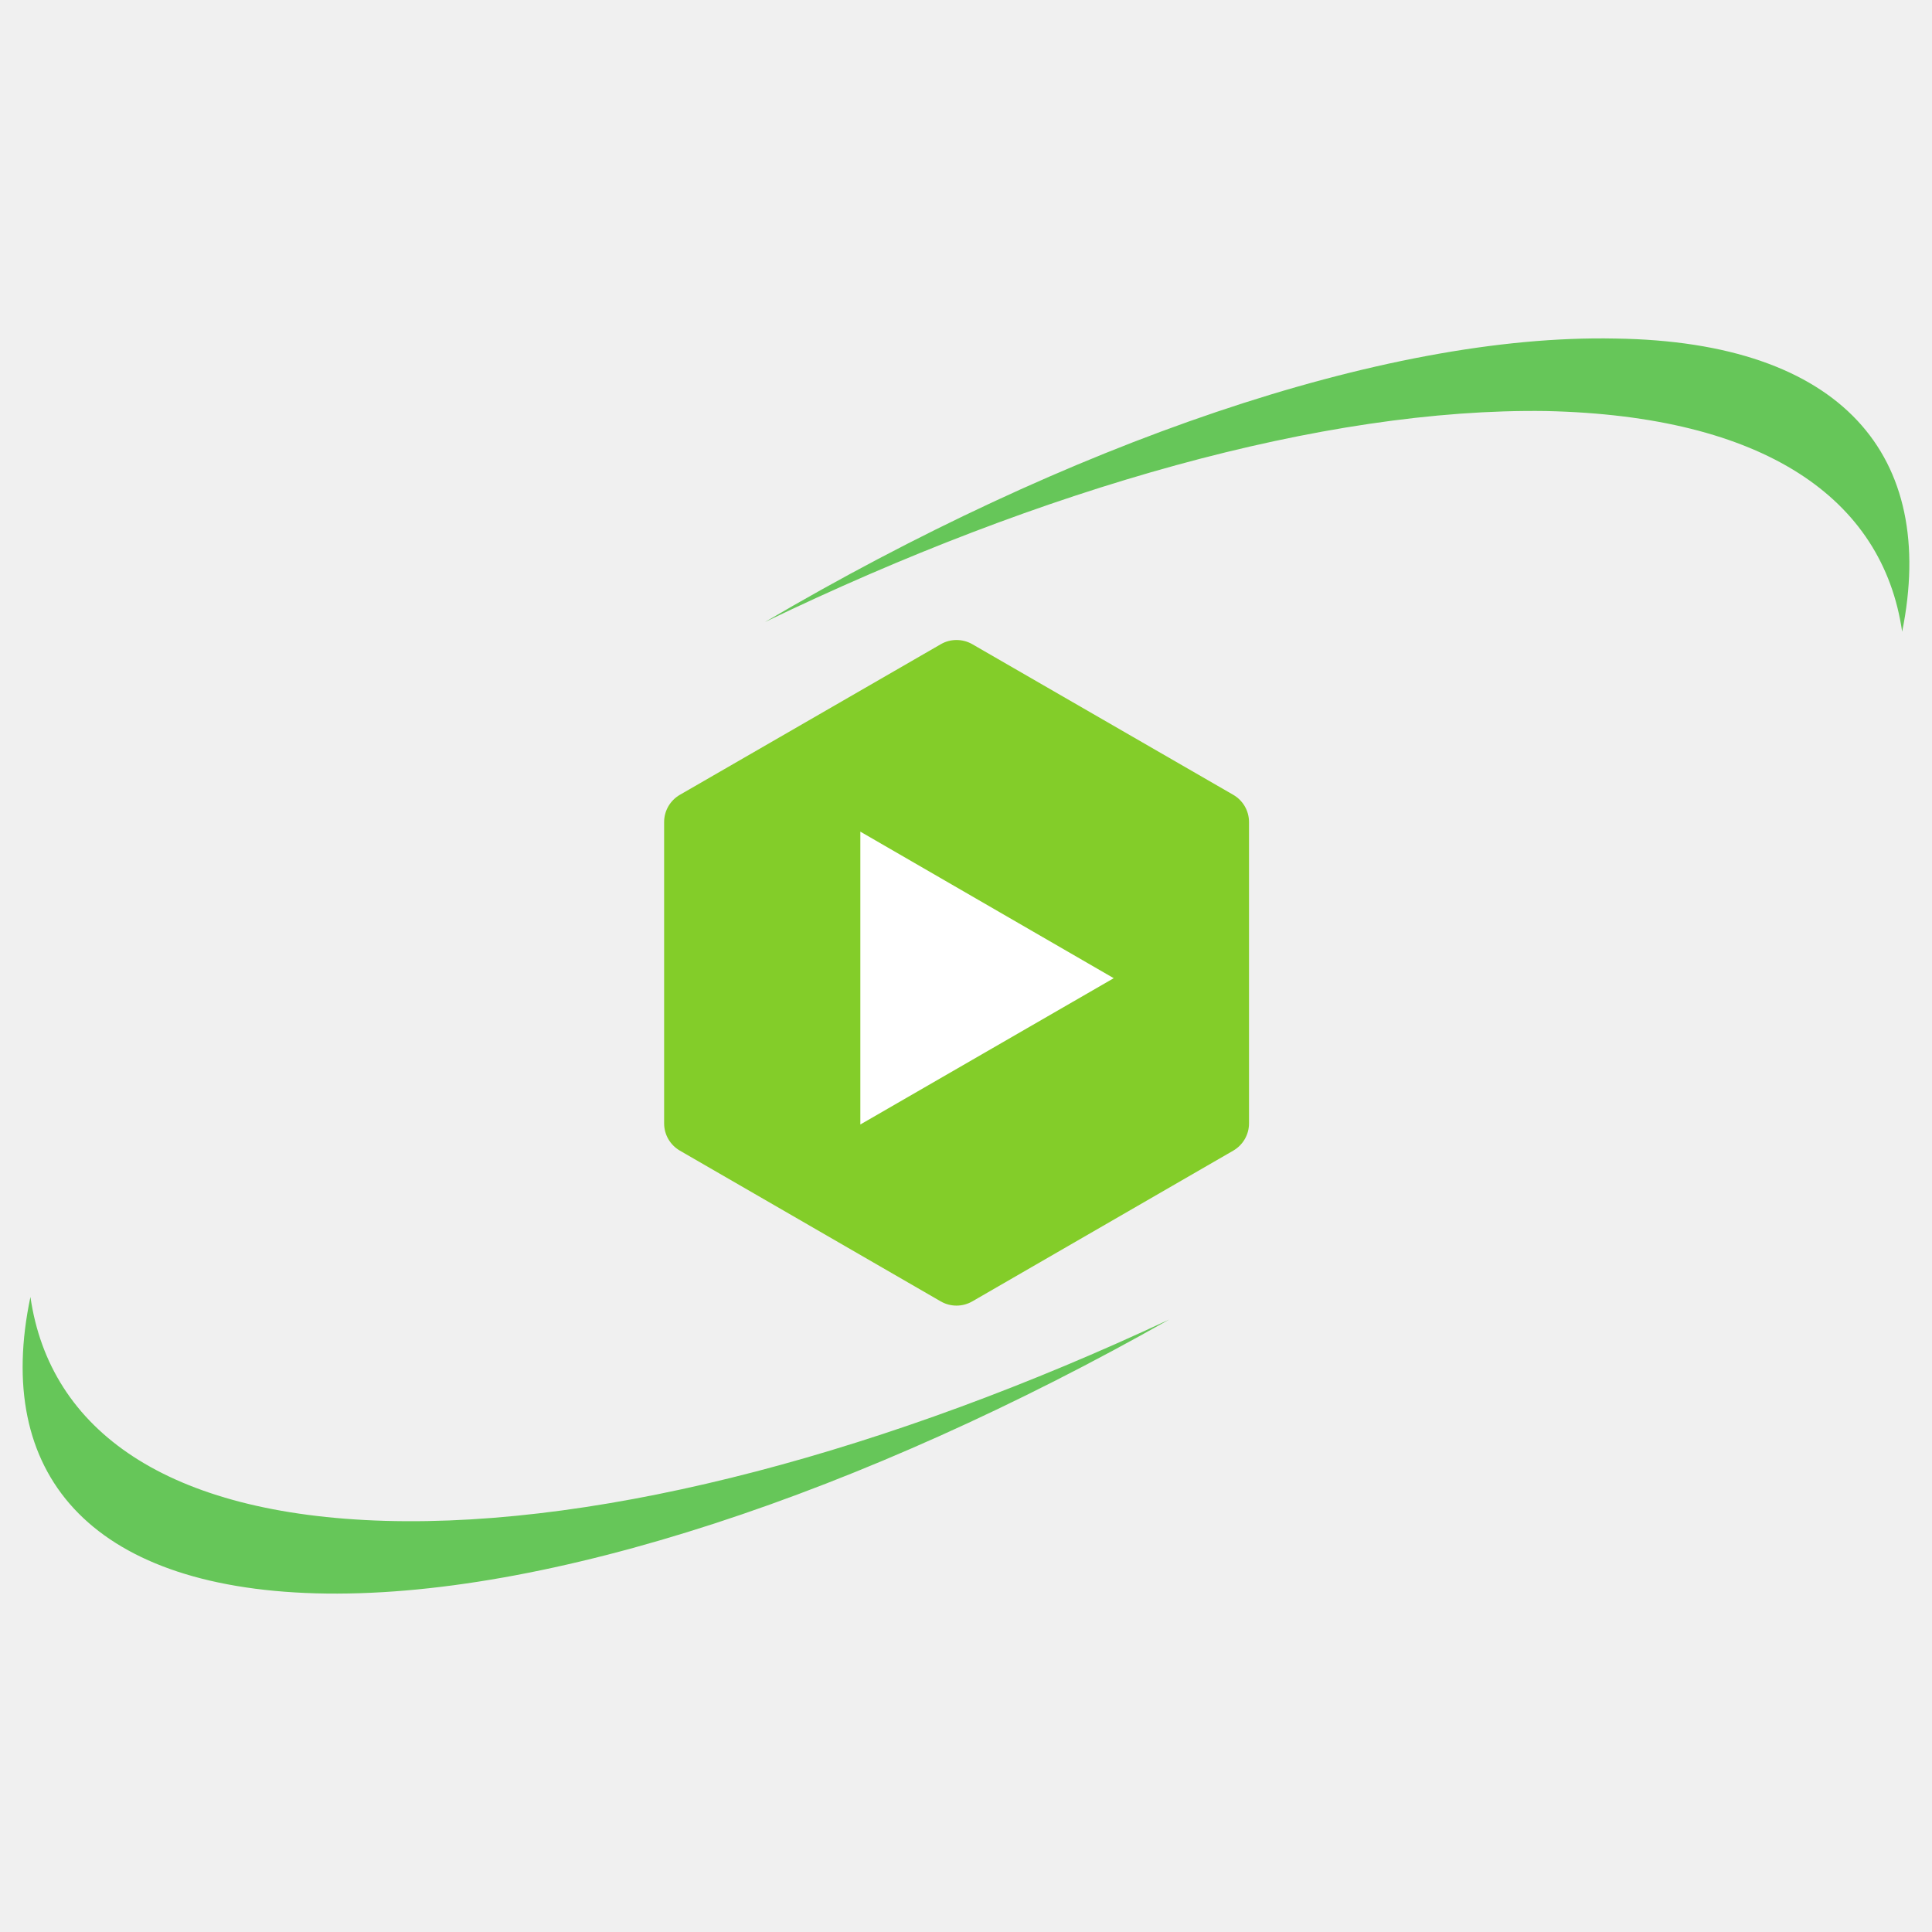
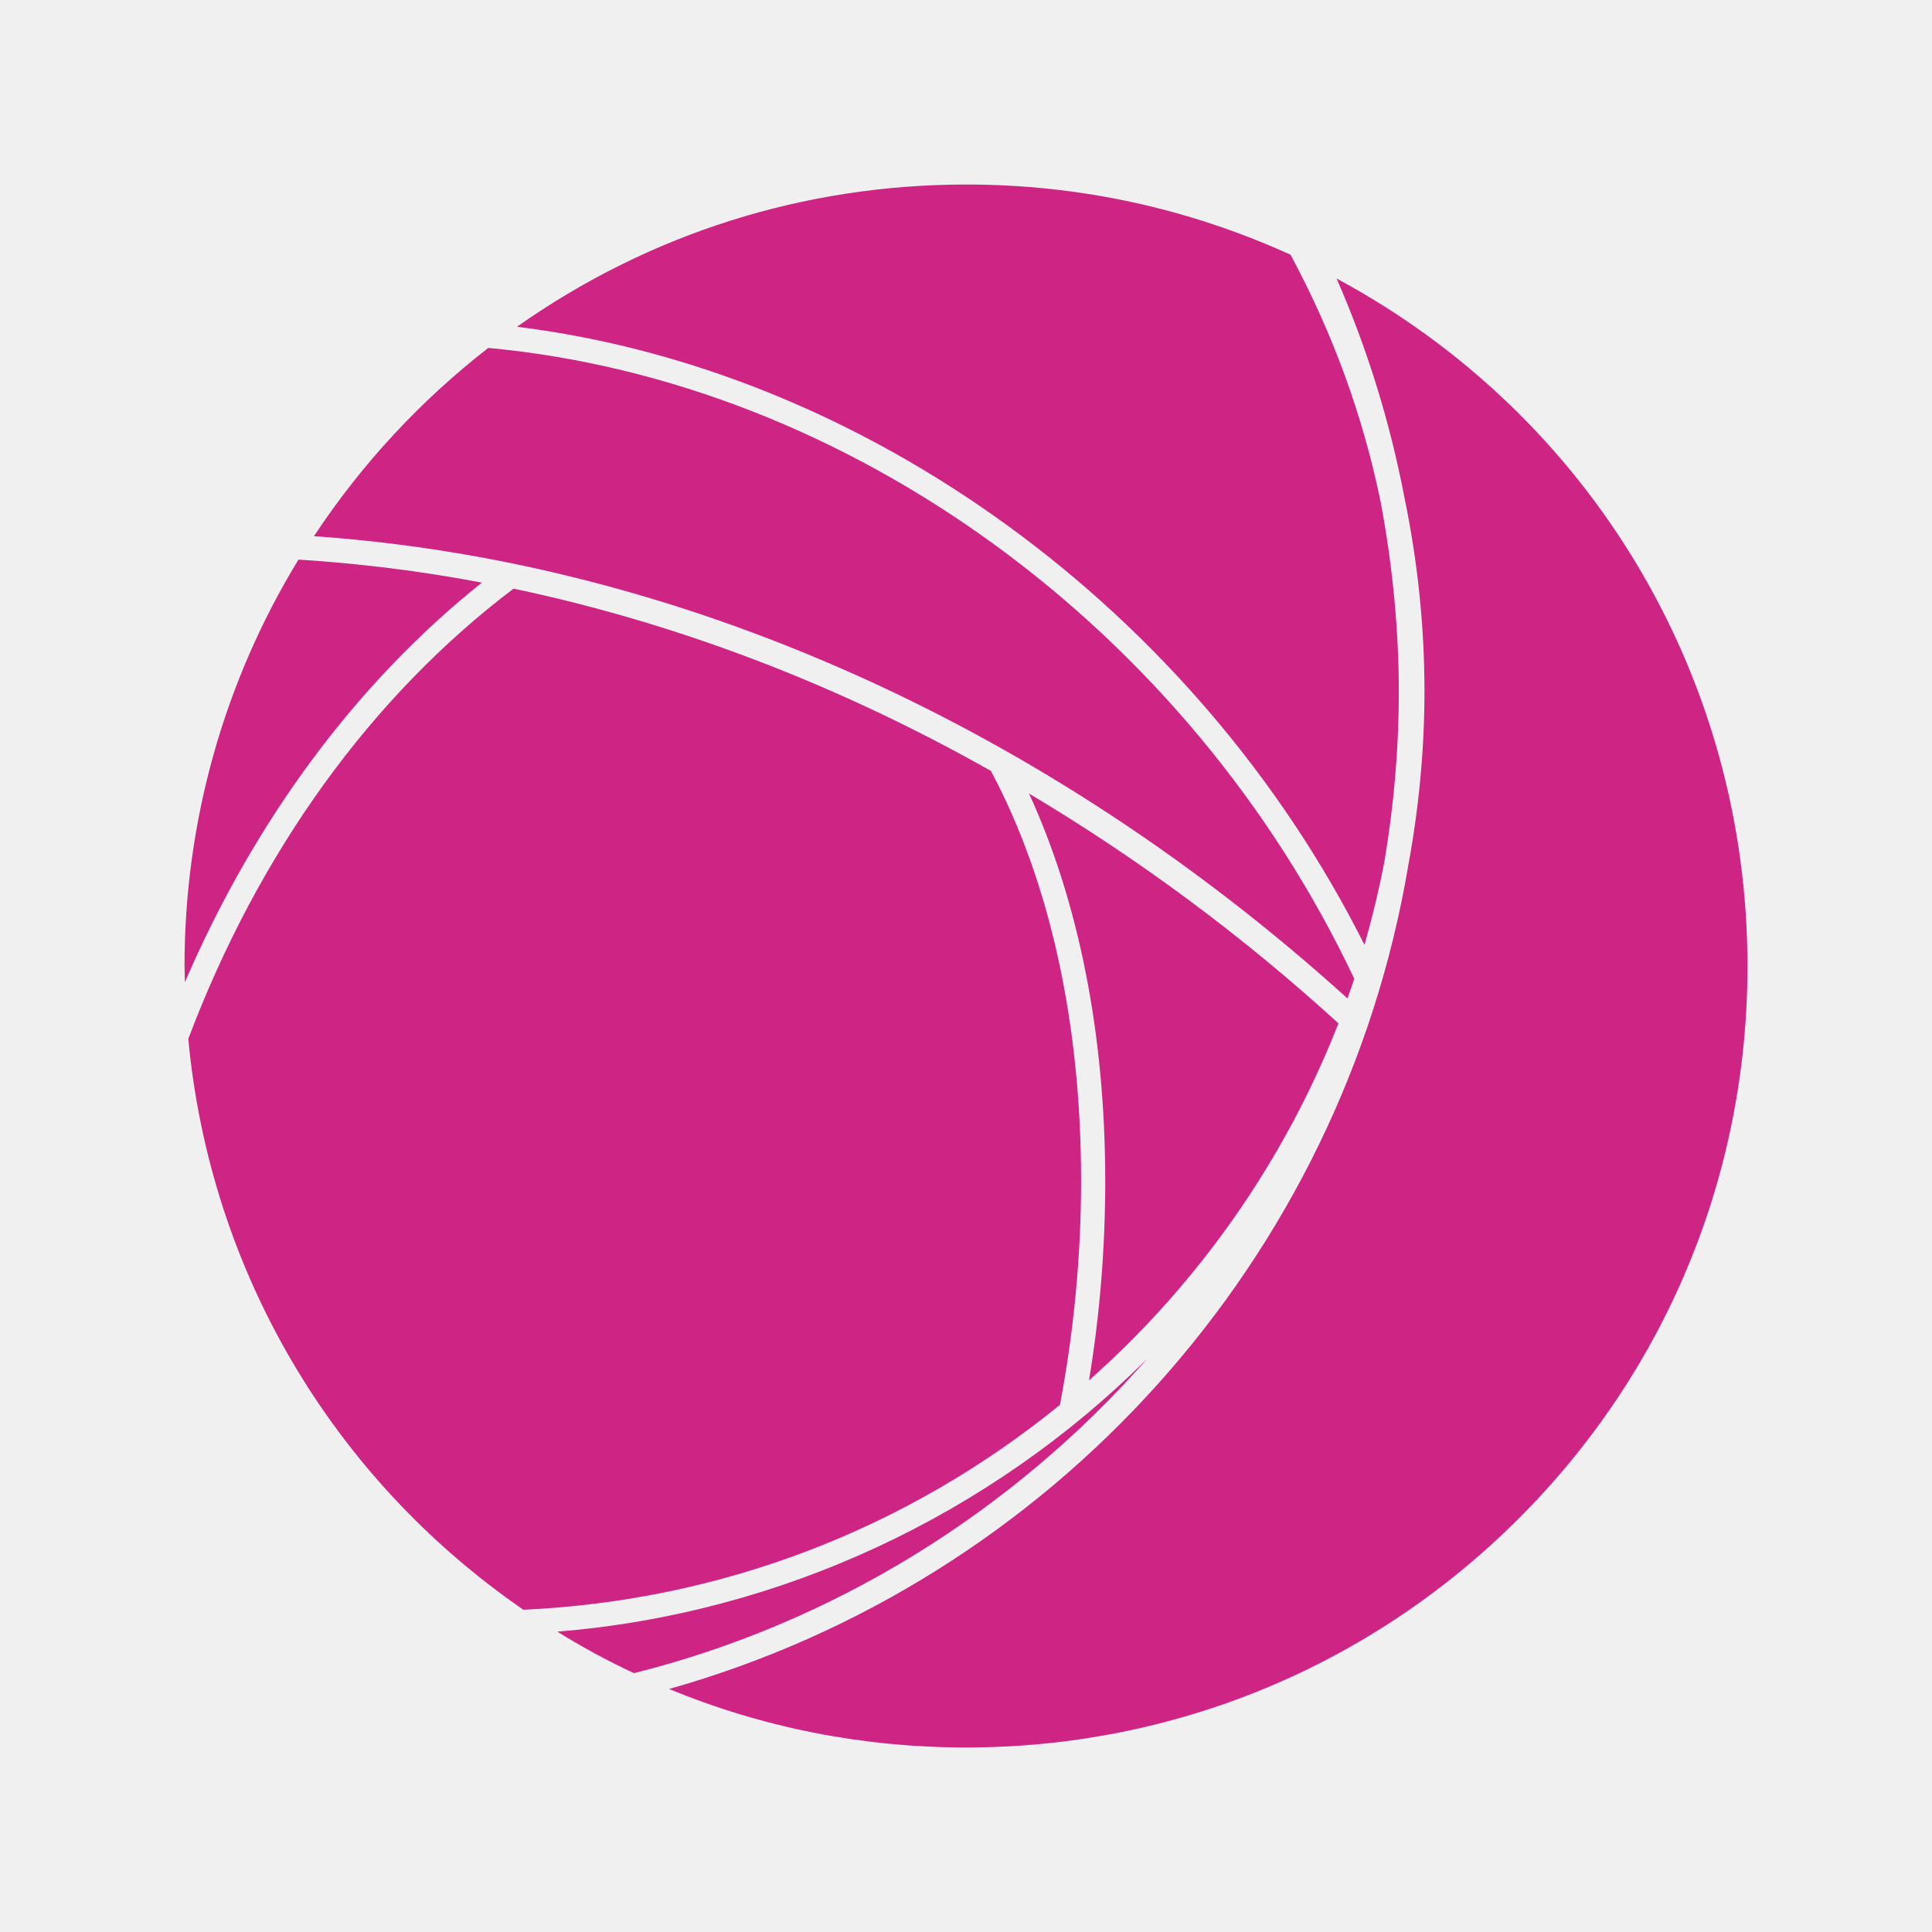
- <svg xmlns="http://www.w3.org/2000/svg" version="1.1" width="512" height="512" xml:space="preserve">
-   <path d="m504.089 167.41c9.388-46.53-15.796-76.84-75.985-77.692-61.468-1.28-145.562 28.175-225.387 75.13 73.422-35.432 148.123-56.774 207.032-55.919 57.629 1.28 89.215 23.05 94.34 58.481M8.066 343.706C-1.753 390.235 23.432 420.542 83.62 422.249 144.663 423.958 229.184 395.357 309.862 349.683 236.013 384.259 160.885 404.748 101.977 403.04 44.349 401.333 13.188 379.136 8.066 343.706M253.484 169.607 253.484 169.607 253.484 169.607 253.484 169.607" fill="#66c659" />
-   <path d="m253.484 169.607c-1.441 0-2.859 0.363-4.15 1.109l-69.153 39.914C177.596 212.12 176 214.87 176 217.853l0 79.86c0 2.984 1.597 5.728 4.181 7.223l69.121 39.946c2.586 1.492 5.777 1.492 8.363 0l69.153-39.946C329.4 303.441 331 300.697 331 297.713l0-79.86c0-2.987-1.596-5.732-4.181-7.222l-69.153-39.914c-1.291-0.746-2.74-1.109-4.181-1.109z" fill="#83cd29" />
-   <path d="M228 220.395 228 298 295.149 259.231z" fill="#fff" />
+ <svg xmlns="http://www.w3.org/2000/svg" version="1.1" id="layer" x="0px" y="0px" viewBox="114 -47.5 512 512" style="enable-background:new 114 -47.5 512 512;" xml:space="preserve">
+   <style type="text/css">
+ 	.st0{fill:#CE2483;}
+ </style>
+   <g>
+     <path class="st0" d="M370,415.6c-27.2,0-53.7-5.2-78.7-15.5C393,371.4,469.6,286.2,487.2,181.9c2.8-15.2,4.3-30.7,4.3-46.2   c0-17.2-1.8-34.4-5.3-51.3c-3.8-19.9-9.8-39.4-18-58.1c67.3,36.2,108.9,105.6,108.9,182.2c0,55.3-21.5,107.3-60.6,146.4   S425.3,415.6,370,415.6z" />
+     <path class="st0" d="M282,395.9c-6.9-3.2-13.7-6.9-20.3-11C321,380.1,376.4,354,418,312.6C382.3,353.2,334.8,382.7,282,395.9z" />
+     <path class="st0" d="M163,212.8c0-1.5-0.1-2.9-0.1-4.3c0-38.1,10.4-75.3,30.2-107.7c15.9,1,32.3,3,48.6,6.1   C208.6,133.3,181.5,169.8,163,212.8z" />
+     <path class="st0" d="M252.7,379.1c-50.8-35-83.1-90.1-88.8-151.3c18.7-49.5,48.5-90.8,86.2-119.3c43.2,9.1,85.8,25.3,126.5,48.3   c15.6,29.2,23.9,66.8,23.9,108.6c0,19.9-1.9,39.8-5.6,59.4C354.2,357.9,305,376.7,252.7,379.1z" />
+     <path class="st0" d="M402.6,318.3c2.9-17.5,4.3-35.3,4.3-52.8c0-38.7-7-74-20.2-102.7c29.2,17.4,56.7,37.8,82,60.9   C454.6,259.7,431.9,292.4,402.6,318.3z" />
+     <path class="st0" d="M471.1,217.1c-80-72.4-177.1-115.8-273.9-122.5c12.6-19.1,28.2-35.9,46.2-49.9   c95.7,8.9,185.7,74.5,229.5,167.2C472.3,213.6,471.7,215.4,471.1,217.1z" />
+     <path class="st0" d="M475.6,202.9C431.1,114.2,343.6,50.5,251,39.1c35-24.7,76.1-37.7,119.1-37.7C400,1.4,428.9,7.7,456,20   c11.1,20.6,19.2,42.6,23.9,65.6c3.1,16.5,4.8,33.5,4.8,50.3c0,14.9-1.3,30-3.8,44.8C479.5,188.1,477.7,195.5,475.6,202.9z" />
+   </g>
</svg>
